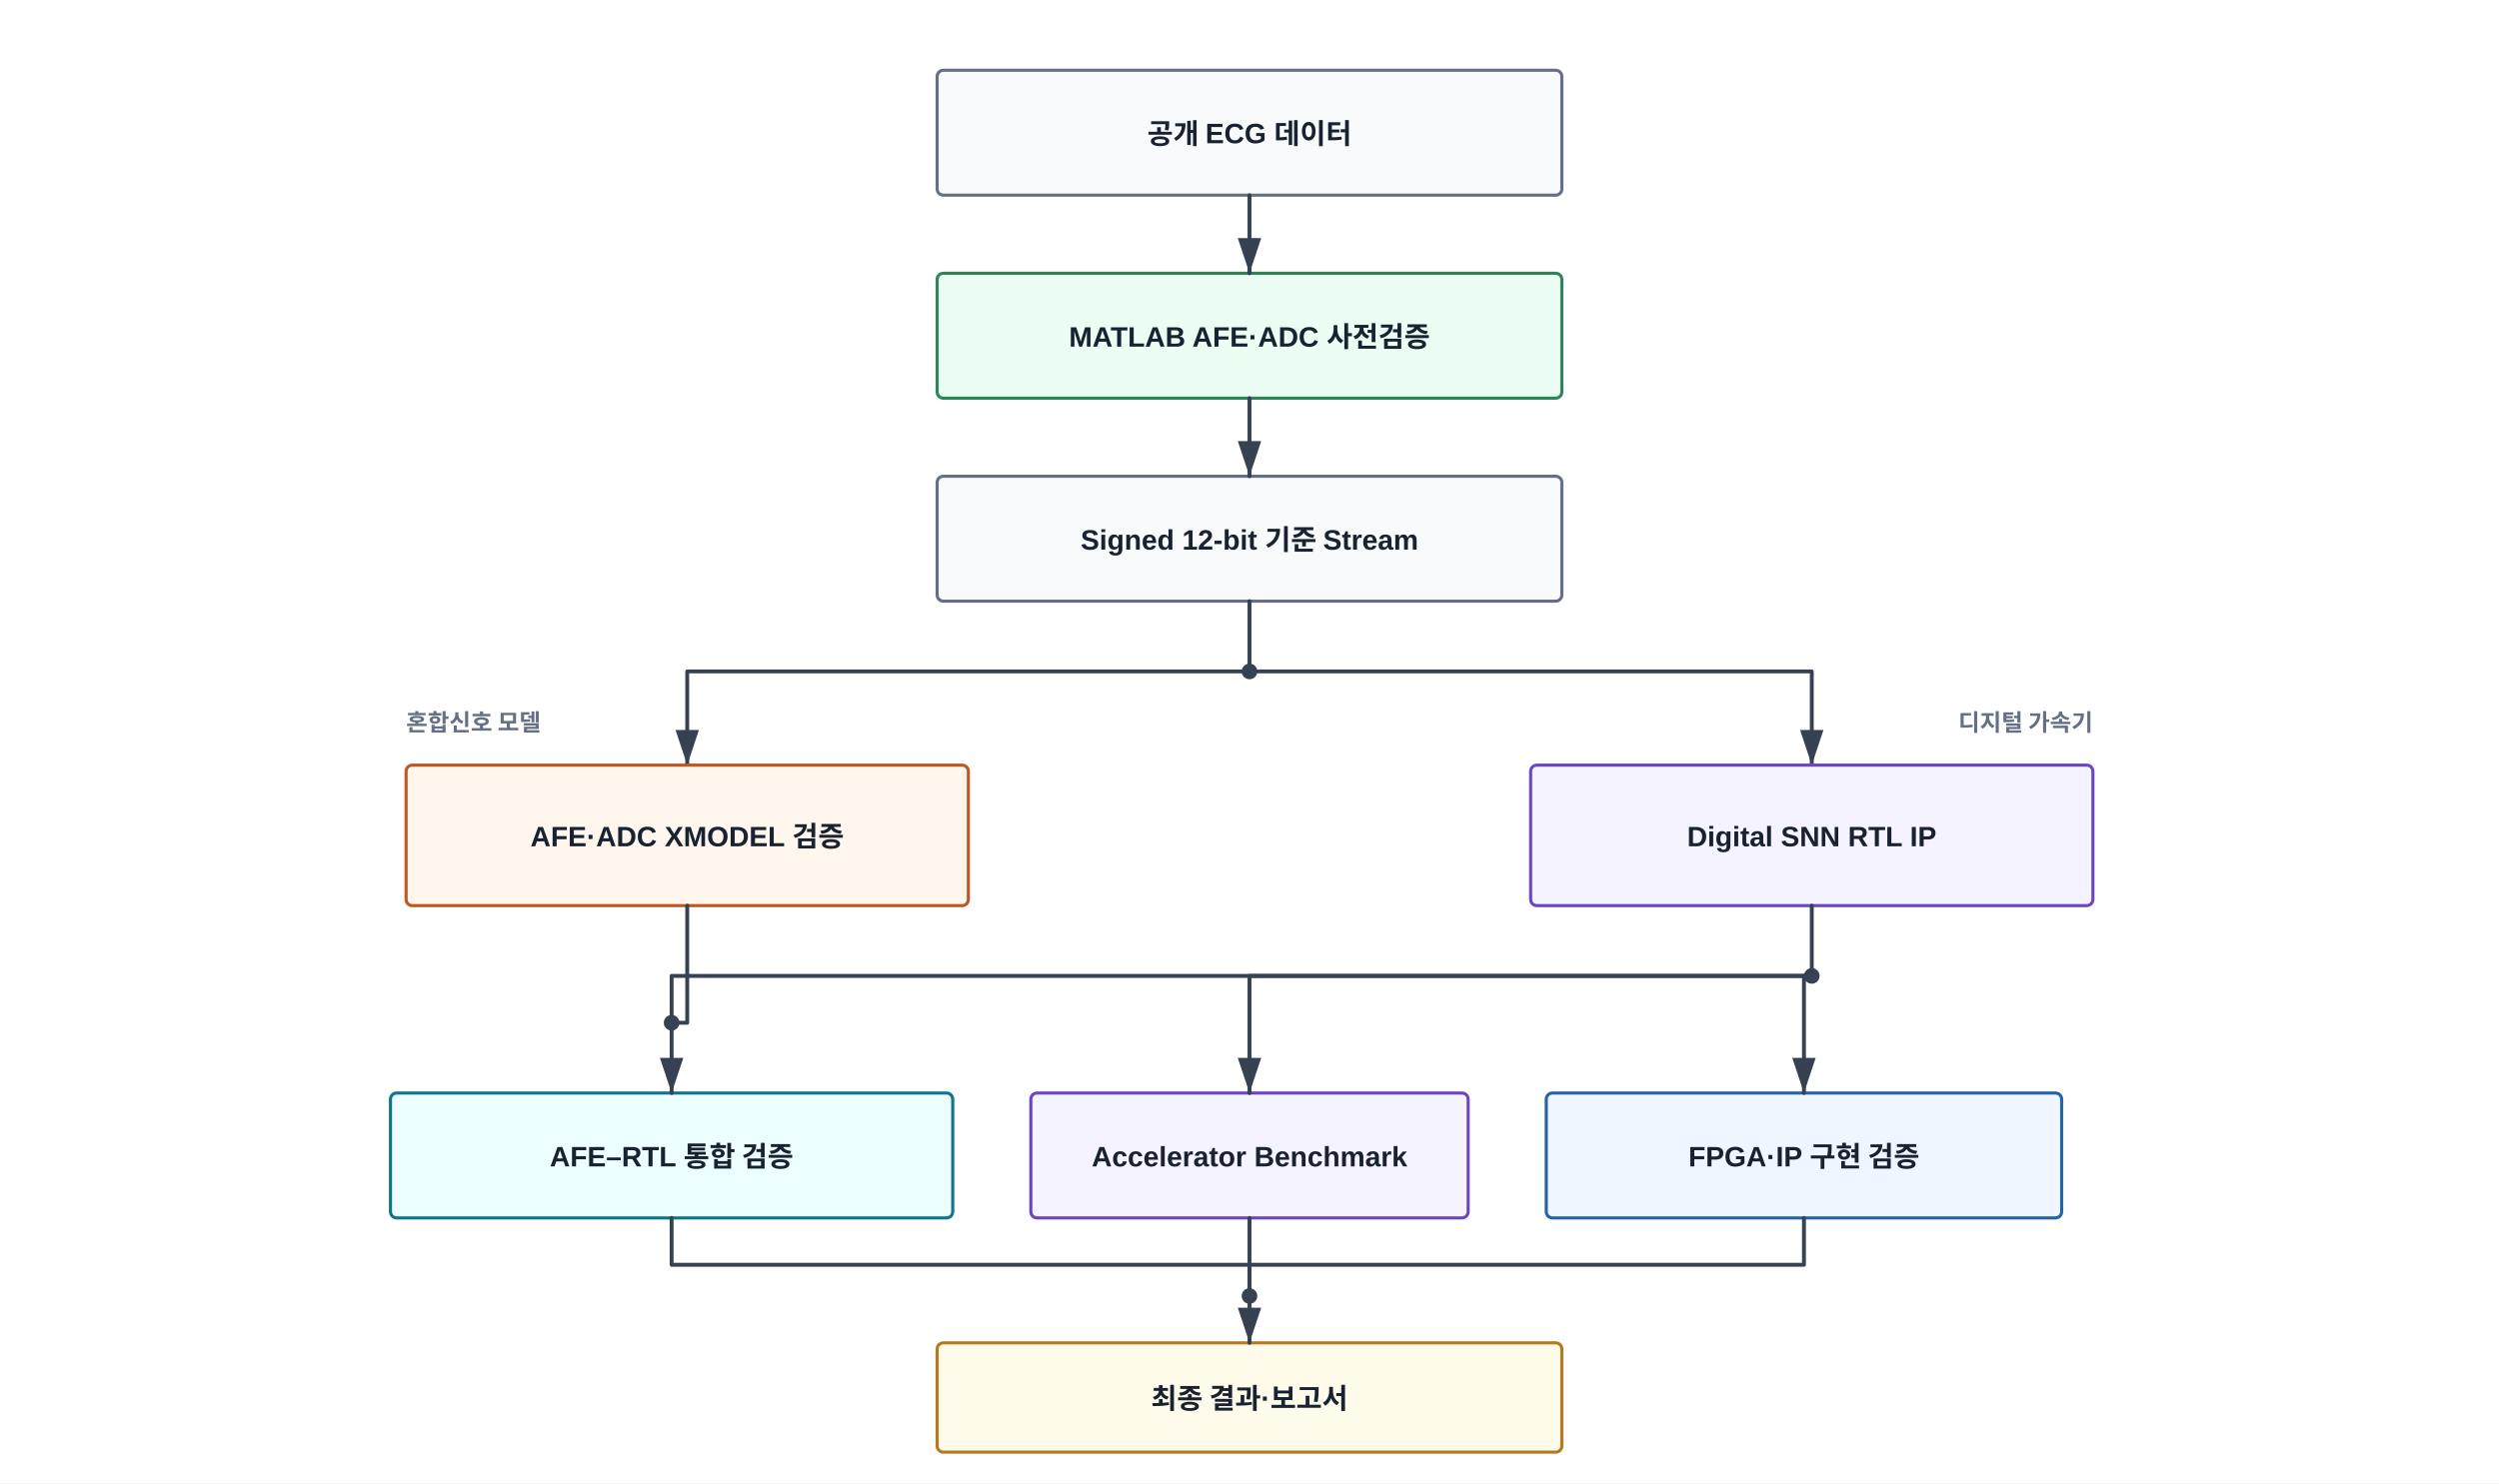
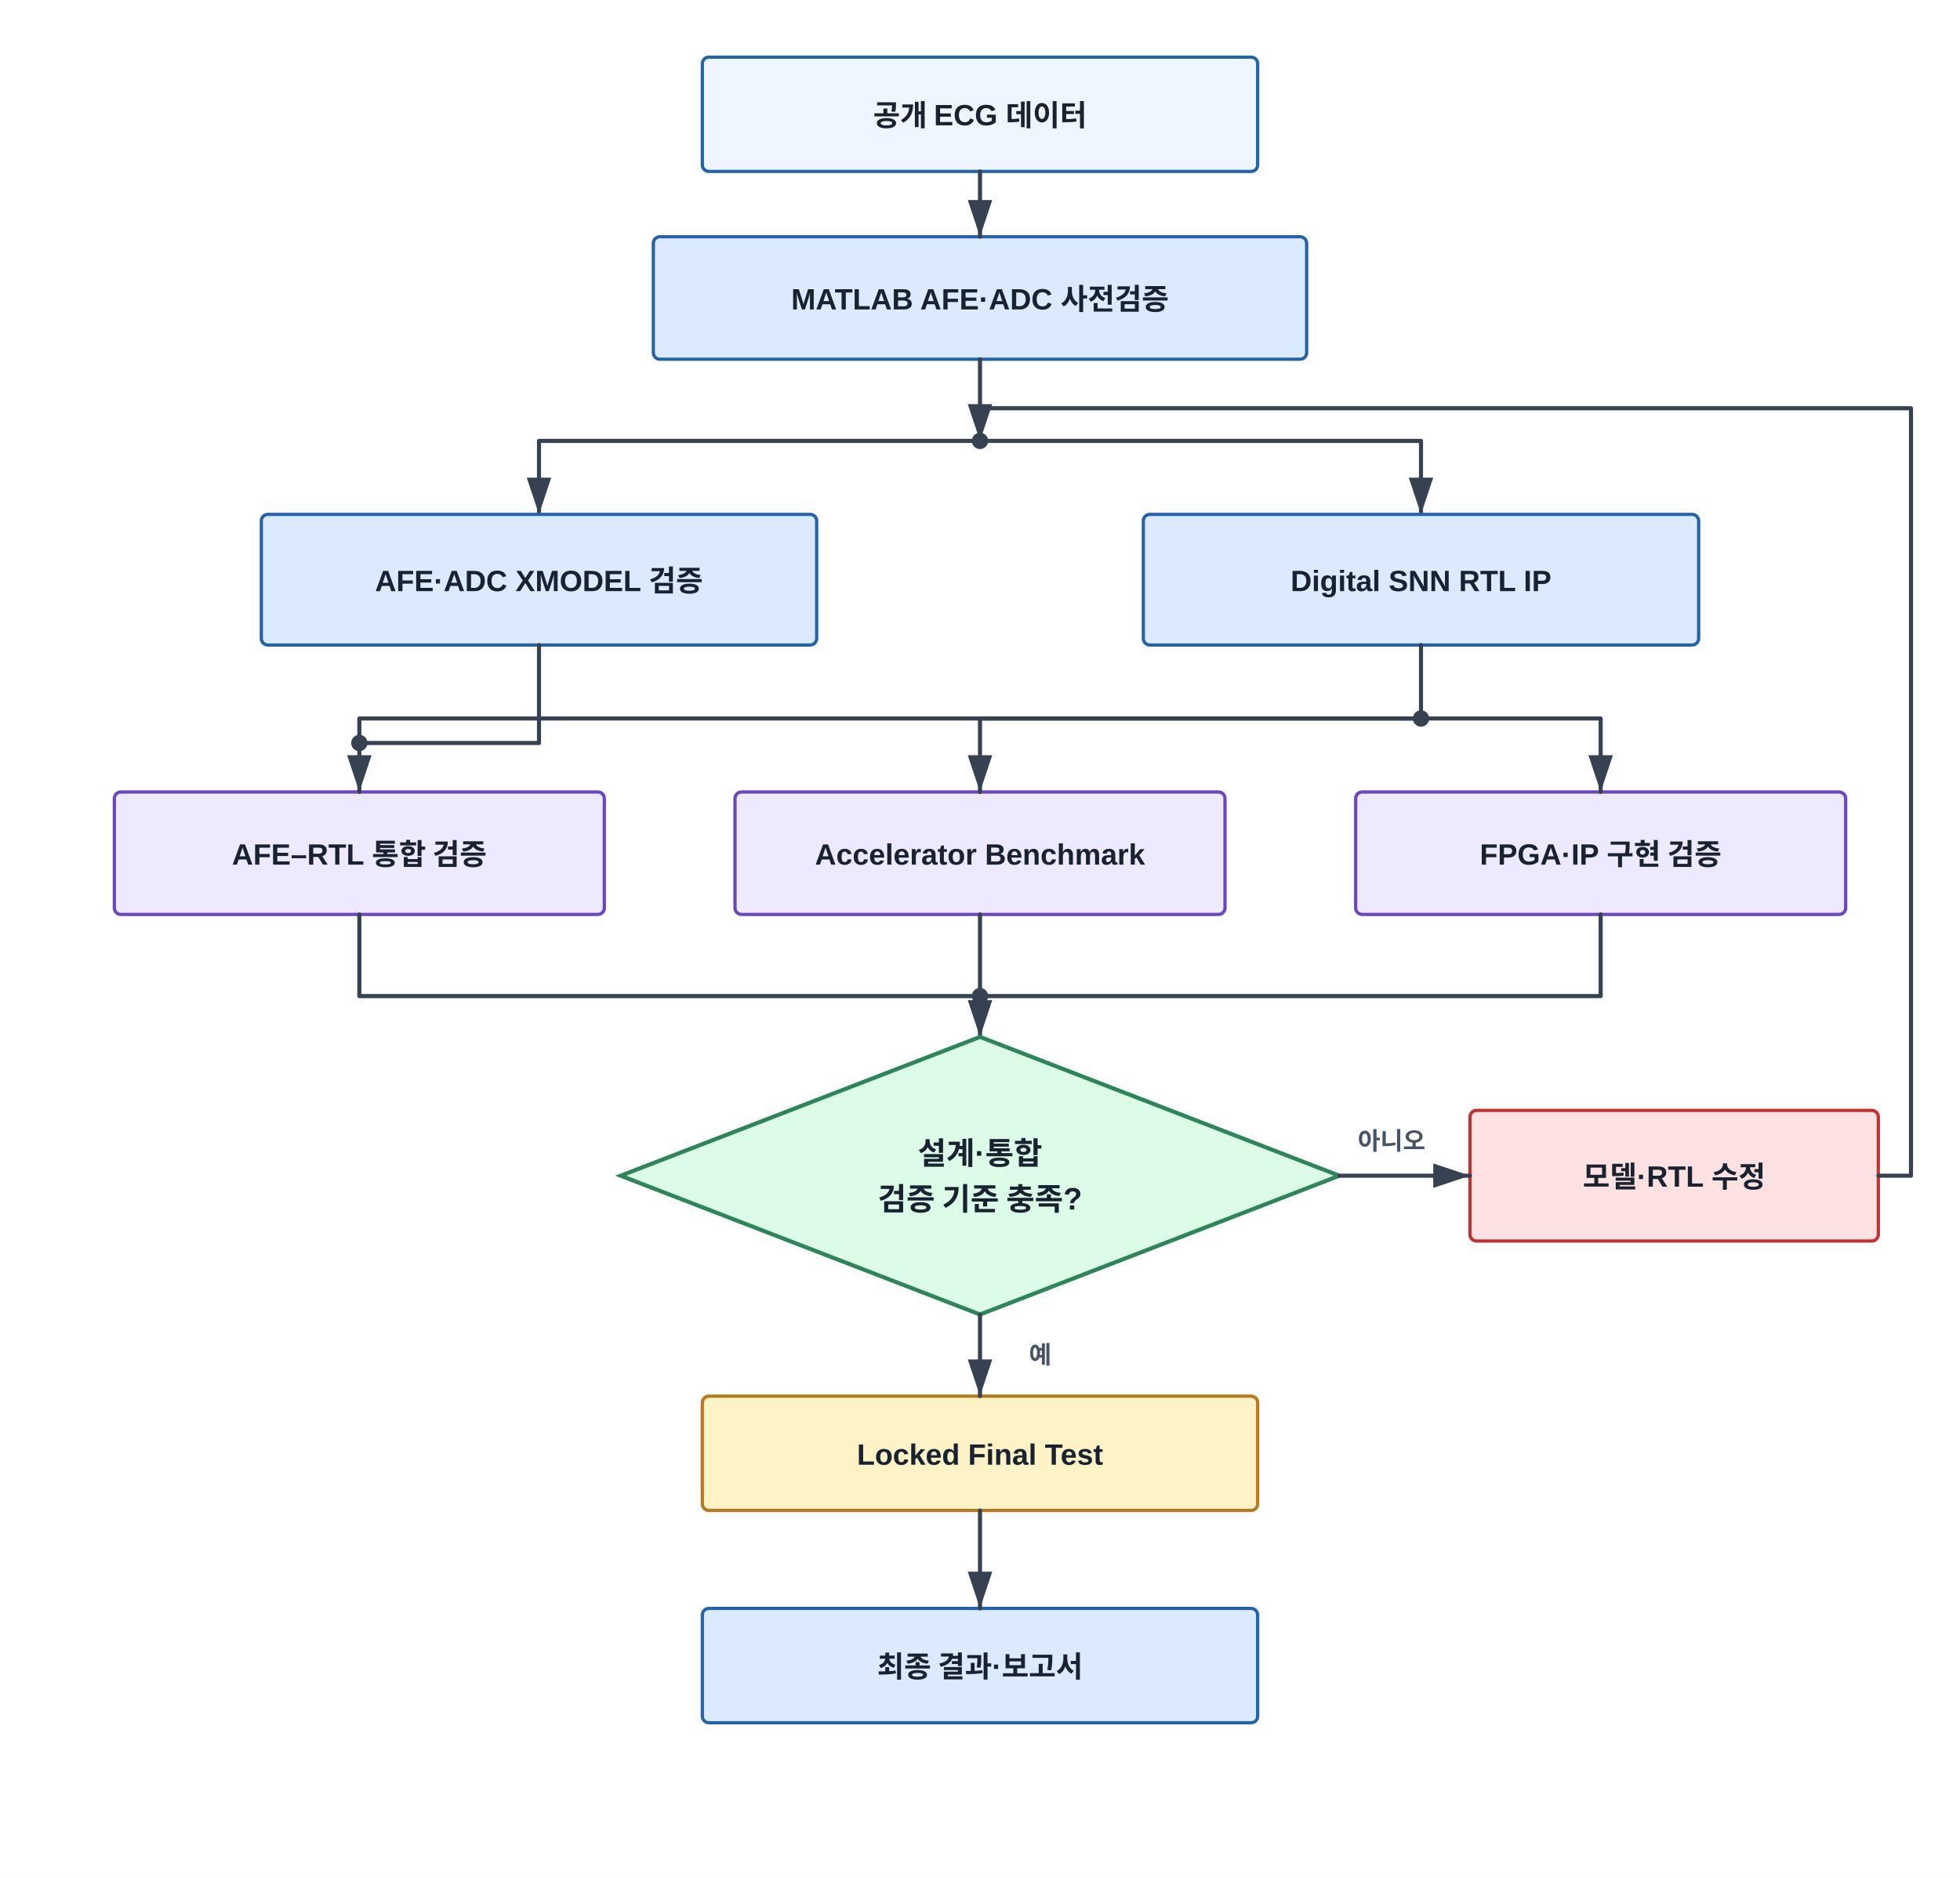
- <svg xmlns="http://www.w3.org/2000/svg" width="1600" height="950" viewBox="0 0 1600 950" role="img" aria-label="Public ECG data pass through MATLAB prevalidation, split into XMODEL and digital RTL work, and merge as benchmark, FPGA, and integration evidence for the final report">
+ <svg xmlns="http://www.w3.org/2000/svg" width="1200" height="1150" viewBox="0 0 1200 1150" role="img" aria-label="Public ECG data pass through MATLAB prevalidation, parallel XMODEL and RTL development, three verification tracks, a single engineering gate, locked final test, and final reporting">
  <defs>
    <marker id="paper-arrow" markerWidth="10" markerHeight="10" refX="9" refY="3" orient="auto" markerUnits="strokeWidth">
      <path d="M0,0 L0,6 L9,3 z" fill="#364152" />
    </marker>
  </defs>
-   <rect width="1600" height="950" fill="#ffffff" />
-   <rect x="600" y="45" width="400" height="80" rx="4" fill="#f8fafc" stroke="#667085" stroke-width="2" />
-   <text x="800.0" y="92.0" text-anchor="middle" font-family="Arial, Noto Sans KR, sans-serif" font-size="18" font-weight="700" fill="#182230">공개 ECG 데이터</text>
-   <rect x="600" y="175" width="400" height="80" rx="4" fill="#ecfdf3" stroke="#2f855a" stroke-width="2" />
-   <text x="800.0" y="222.0" text-anchor="middle" font-family="Arial, Noto Sans KR, sans-serif" font-size="18" font-weight="700" fill="#182230">MATLAB AFE·ADC 사전검증</text>
-   <rect x="600" y="305" width="400" height="80" rx="4" fill="#f8fafc" stroke="#667085" stroke-width="2" />
-   <text x="800.0" y="352.0" text-anchor="middle" font-family="Arial, Noto Sans KR, sans-serif" font-size="18" font-weight="700" fill="#182230">Signed 12-bit 기준 Stream</text>
-   <polyline points="800,125 800,175" fill="none" stroke="#364152" stroke-width="2.5" stroke-linejoin="round" stroke-linecap="round" marker-end="url(#paper-arrow)" />
-   <polyline points="800,255 800,305" fill="none" stroke="#364152" stroke-width="2.5" stroke-linejoin="round" stroke-linecap="round" marker-end="url(#paper-arrow)" />
-   <circle cx="800" cy="430" r="5" fill="#364152" />
-   <polyline points="800,385 800,430" fill="none" stroke="#364152" stroke-width="2.5" stroke-linejoin="round" stroke-linecap="round" />
-   <polyline points="800,430 440,430 440,490" fill="none" stroke="#364152" stroke-width="2.5" stroke-linejoin="round" stroke-linecap="round" marker-end="url(#paper-arrow)" />
-   <polyline points="800,430 1160,430 1160,490" fill="none" stroke="#364152" stroke-width="2.5" stroke-linejoin="round" stroke-linecap="round" marker-end="url(#paper-arrow)" />
-   <text x="260" y="468" text-anchor="start" font-family="Arial, Noto Sans KR, sans-serif" font-size="15" font-weight="600" fill="#667085">혼합신호 모델</text>
-   <text x="1340" y="468" text-anchor="end" font-family="Arial, Noto Sans KR, sans-serif" font-size="15" font-weight="600" fill="#667085">디지털 가속기</text>
-   <rect x="260" y="490" width="360" height="90" rx="4" fill="#fff7ed" stroke="#c05621" stroke-width="2" />
-   <text x="440.0" y="542.0" text-anchor="middle" font-family="Arial, Noto Sans KR, sans-serif" font-size="18" font-weight="700" fill="#182230">AFE·ADC XMODEL 검증</text>
-   <rect x="980" y="490" width="360" height="90" rx="4" fill="#f5f3ff" stroke="#6b46c1" stroke-width="2" />
-   <text x="1160.0" y="542.0" text-anchor="middle" font-family="Arial, Noto Sans KR, sans-serif" font-size="18" font-weight="700" fill="#182230">Digital SNN RTL IP</text>
-   <circle cx="1160" cy="625" r="5" fill="#364152" />
-   <polyline points="1160,580 1160,625" fill="none" stroke="#364152" stroke-width="2.5" stroke-linejoin="round" stroke-linecap="round" />
-   <circle cx="430" cy="655" r="5" fill="#364152" />
-   <polyline points="440,580 440,655 430,655" fill="none" stroke="#364152" stroke-width="2.5" stroke-linejoin="round" stroke-linecap="round" />
-   <polyline points="1160,625 430,625 430,655" fill="none" stroke="#364152" stroke-width="2.5" stroke-linejoin="round" stroke-linecap="round" />
-   <rect x="250" y="700" width="360" height="80" rx="4" fill="#ecfeff" stroke="#0e7490" stroke-width="2" />
-   <text x="430.0" y="747.0" text-anchor="middle" font-family="Arial, Noto Sans KR, sans-serif" font-size="18" font-weight="700" fill="#182230">AFE–RTL 통합 검증</text>
-   <rect x="660" y="700" width="280" height="80" rx="4" fill="#f5f3ff" stroke="#6b46c1" stroke-width="2" />
-   <text x="800.0" y="747.0" text-anchor="middle" font-family="Arial, Noto Sans KR, sans-serif" font-size="18" font-weight="700" fill="#182230">Accelerator Benchmark</text>
-   <rect x="990" y="700" width="330" height="80" rx="4" fill="#eff6ff" stroke="#2563a8" stroke-width="2" />
-   <text x="1155.0" y="747.0" text-anchor="middle" font-family="Arial, Noto Sans KR, sans-serif" font-size="18" font-weight="700" fill="#182230">FPGA·IP 구현 검증</text>
-   <polyline points="430,655 430,700" fill="none" stroke="#364152" stroke-width="2.5" stroke-linejoin="round" stroke-linecap="round" marker-end="url(#paper-arrow)" />
-   <polyline points="1160,625 800,625 800,700" fill="none" stroke="#364152" stroke-width="2.5" stroke-linejoin="round" stroke-linecap="round" marker-end="url(#paper-arrow)" />
-   <polyline points="1160,625 1155,625 1155,700" fill="none" stroke="#364152" stroke-width="2.5" stroke-linejoin="round" stroke-linecap="round" marker-end="url(#paper-arrow)" />
-   <circle cx="800" cy="830" r="5" fill="#364152" />
-   <polyline points="430,780 430,810 800,810 800,830" fill="none" stroke="#364152" stroke-width="2.5" stroke-linejoin="round" stroke-linecap="round" />
-   <polyline points="800,780 800,830" fill="none" stroke="#364152" stroke-width="2.5" stroke-linejoin="round" stroke-linecap="round" />
-   <polyline points="1155,780 1155,810 800,810" fill="none" stroke="#364152" stroke-width="2.5" stroke-linejoin="round" stroke-linecap="round" />
-   <rect x="600" y="860" width="400" height="70" rx="4" fill="#fffbeb" stroke="#b7791f" stroke-width="2" />
-   <text x="800.0" y="902.0" text-anchor="middle" font-family="Arial, Noto Sans KR, sans-serif" font-size="18" font-weight="700" fill="#182230">최종 결과·보고서</text>
-   <polyline points="800,830 800,860" fill="none" stroke="#364152" stroke-width="2.5" stroke-linejoin="round" stroke-linecap="round" marker-end="url(#paper-arrow)" />
+   <rect width="1200" height="1150" fill="#ffffff" />
+   <rect x="430" y="35" width="340" height="70" rx="4" fill="#eff6ff" stroke="#2563a8" stroke-width="2" />
+   <text x="600.0" y="77.0" text-anchor="middle" font-family="Arial, Noto Sans KR, sans-serif" font-size="18" font-weight="700" fill="#182230">공개 ECG 데이터</text>
+   <rect x="400" y="145" width="400" height="75" rx="4" fill="#dbeafe" stroke="#2563a8" stroke-width="2" />
+   <text x="600.0" y="189.5" text-anchor="middle" font-family="Arial, Noto Sans KR, sans-serif" font-size="18" font-weight="700" fill="#182230">MATLAB AFE·ADC 사전검증</text>
+   <polyline points="600,105 600,145" fill="none" stroke="#364152" stroke-width="2.5" stroke-linejoin="round" stroke-linecap="round" marker-end="url(#paper-arrow)" />
+   <circle cx="600" cy="270" r="5" fill="#364152" />
+   <polyline points="600,220 600,270" fill="none" stroke="#364152" stroke-width="2.5" stroke-linejoin="round" stroke-linecap="round" />
+   <polyline points="600,270 330,270 330,315" fill="none" stroke="#364152" stroke-width="2.5" stroke-linejoin="round" stroke-linecap="round" marker-end="url(#paper-arrow)" />
+   <polyline points="600,270 870,270 870,315" fill="none" stroke="#364152" stroke-width="2.5" stroke-linejoin="round" stroke-linecap="round" marker-end="url(#paper-arrow)" />
+   <rect x="160" y="315" width="340" height="80" rx="4" fill="#dbeafe" stroke="#2563a8" stroke-width="2" />
+   <text x="330.0" y="362.0" text-anchor="middle" font-family="Arial, Noto Sans KR, sans-serif" font-size="18" font-weight="700" fill="#182230">AFE·ADC XMODEL 검증</text>
+   <rect x="700" y="315" width="340" height="80" rx="4" fill="#dbeafe" stroke="#2563a8" stroke-width="2" />
+   <text x="870.0" y="362.0" text-anchor="middle" font-family="Arial, Noto Sans KR, sans-serif" font-size="18" font-weight="700" fill="#182230">Digital SNN RTL IP</text>
+   <circle cx="870" cy="440" r="5" fill="#364152" />
+   <polyline points="870,395 870,440" fill="none" stroke="#364152" stroke-width="2.5" stroke-linejoin="round" stroke-linecap="round" />
+   <circle cx="220" cy="455" r="5" fill="#364152" />
+   <polyline points="330,395 330,455 220,455" fill="none" stroke="#364152" stroke-width="2.5" stroke-linejoin="round" stroke-linecap="round" />
+   <polyline points="870,440 220,440 220,455" fill="none" stroke="#364152" stroke-width="2.5" stroke-linejoin="round" stroke-linecap="round" />
+   <rect x="70" y="485" width="300" height="75" rx="4" fill="#ede9fe" stroke="#6b46c1" stroke-width="2" />
+   <text x="220.0" y="529.5" text-anchor="middle" font-family="Arial, Noto Sans KR, sans-serif" font-size="18" font-weight="700" fill="#182230">AFE–RTL 통합 검증</text>
+   <rect x="450" y="485" width="300" height="75" rx="4" fill="#ede9fe" stroke="#6b46c1" stroke-width="2" />
+   <text x="600.0" y="529.5" text-anchor="middle" font-family="Arial, Noto Sans KR, sans-serif" font-size="18" font-weight="700" fill="#182230">Accelerator Benchmark</text>
+   <rect x="830" y="485" width="300" height="75" rx="4" fill="#ede9fe" stroke="#6b46c1" stroke-width="2" />
+   <text x="980.0" y="529.5" text-anchor="middle" font-family="Arial, Noto Sans KR, sans-serif" font-size="18" font-weight="700" fill="#182230">FPGA·IP 구현 검증</text>
+   <polyline points="220,455 220,485" fill="none" stroke="#364152" stroke-width="2.5" stroke-linejoin="round" stroke-linecap="round" marker-end="url(#paper-arrow)" />
+   <polyline points="870,440 600,440 600,485" fill="none" stroke="#364152" stroke-width="2.5" stroke-linejoin="round" stroke-linecap="round" marker-end="url(#paper-arrow)" />
+   <polyline points="870,440 980,440 980,485" fill="none" stroke="#364152" stroke-width="2.5" stroke-linejoin="round" stroke-linecap="round" marker-end="url(#paper-arrow)" />
+   <polyline points="220,560 220,610 600,610" fill="none" stroke="#364152" stroke-width="2.5" stroke-linejoin="round" stroke-linecap="round" />
+   <polyline points="600,560 600,610" fill="none" stroke="#364152" stroke-width="2.5" stroke-linejoin="round" stroke-linecap="round" />
+   <polyline points="980,560 980,610 600,610" fill="none" stroke="#364152" stroke-width="2.5" stroke-linejoin="round" stroke-linecap="round" />
+   <circle cx="600" cy="610" r="5" fill="#364152" />
+   <polyline points="600,610 600,635" fill="none" stroke="#364152" stroke-width="2.5" stroke-linejoin="round" stroke-linecap="round" marker-end="url(#paper-arrow)" />
+   <polygon points="600,635 820,720 600,805 380,720" fill="#dcfce7" stroke="#2f855a" stroke-width="2.5" />
+   <text x="600" y="713" text-anchor="middle" font-family="Arial, Noto Sans KR, sans-serif" font-size="19" font-weight="700" fill="#182230">설계·통합</text>
+   <text x="600" y="741" text-anchor="middle" font-family="Arial, Noto Sans KR, sans-serif" font-size="19" font-weight="700" fill="#182230">검증 기준 충족?</text>
+   <rect x="900" y="680" width="250" height="80" rx="4" fill="#fee2e2" stroke="#c53030" stroke-width="2" />
+   <text x="1025.0" y="727.0" text-anchor="middle" font-family="Arial, Noto Sans KR, sans-serif" font-size="18" font-weight="700" fill="#182230">모델·RTL 수정</text>
+   <polyline points="820,720 900,720" fill="none" stroke="#364152" stroke-width="2.5" stroke-linejoin="round" stroke-linecap="round" marker-end="url(#paper-arrow)" />
+   <text x="852" y="704" text-anchor="middle" font-family="Arial, Noto Sans KR, sans-serif" font-size="15" font-weight="700" fill="#475467">아니오</text>
+   <polyline points="1150,720 1170,720 1170,250 600,250 600,270" fill="none" stroke="#364152" stroke-width="2.5" stroke-linejoin="round" stroke-linecap="round" marker-end="url(#paper-arrow)" />
+   <rect x="430" y="855" width="340" height="70" rx="4" fill="#fef3c7" stroke="#b7791f" stroke-width="2" />
+   <text x="600.0" y="897.0" text-anchor="middle" font-family="Arial, Noto Sans KR, sans-serif" font-size="18" font-weight="700" fill="#182230">Locked Final Test</text>
+   <polyline points="600,805 600,855" fill="none" stroke="#364152" stroke-width="2.5" stroke-linejoin="round" stroke-linecap="round" marker-end="url(#paper-arrow)" />
+   <text x="630" y="835" text-anchor="start" font-family="Arial, Noto Sans KR, sans-serif" font-size="15" font-weight="700" fill="#475467">예</text>
+   <rect x="430" y="985" width="340" height="70" rx="4" fill="#dbeafe" stroke="#2563a8" stroke-width="2" />
+   <text x="600.0" y="1027.0" text-anchor="middle" font-family="Arial, Noto Sans KR, sans-serif" font-size="18" font-weight="700" fill="#182230">최종 결과·보고서</text>
+   <polyline points="600,925 600,985" fill="none" stroke="#364152" stroke-width="2.5" stroke-linejoin="round" stroke-linecap="round" marker-end="url(#paper-arrow)" />
</svg>
